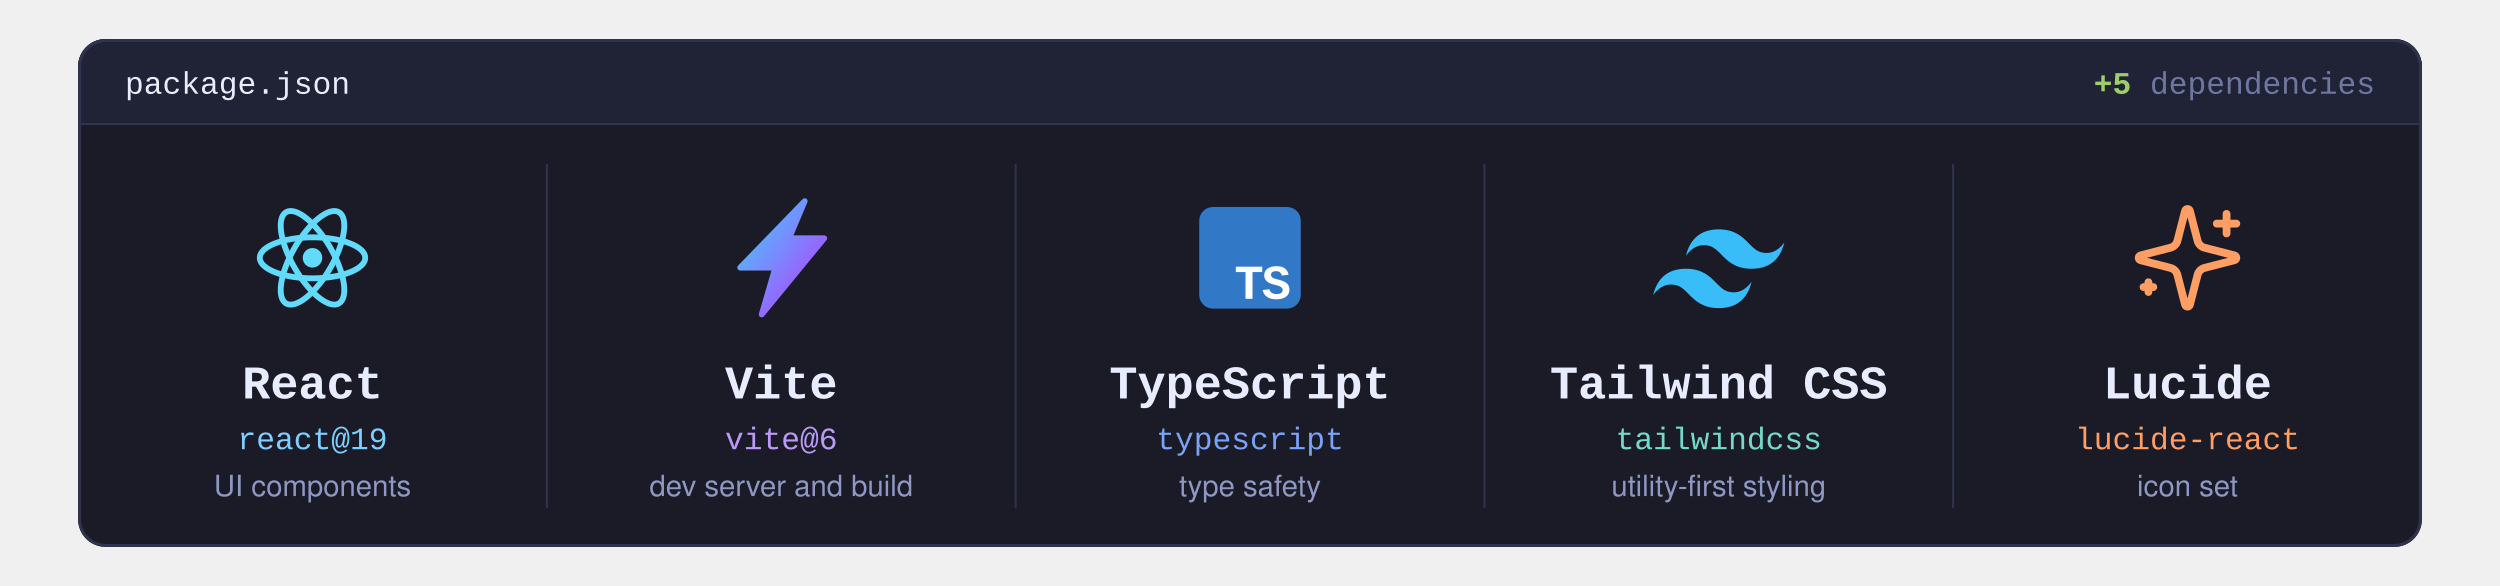
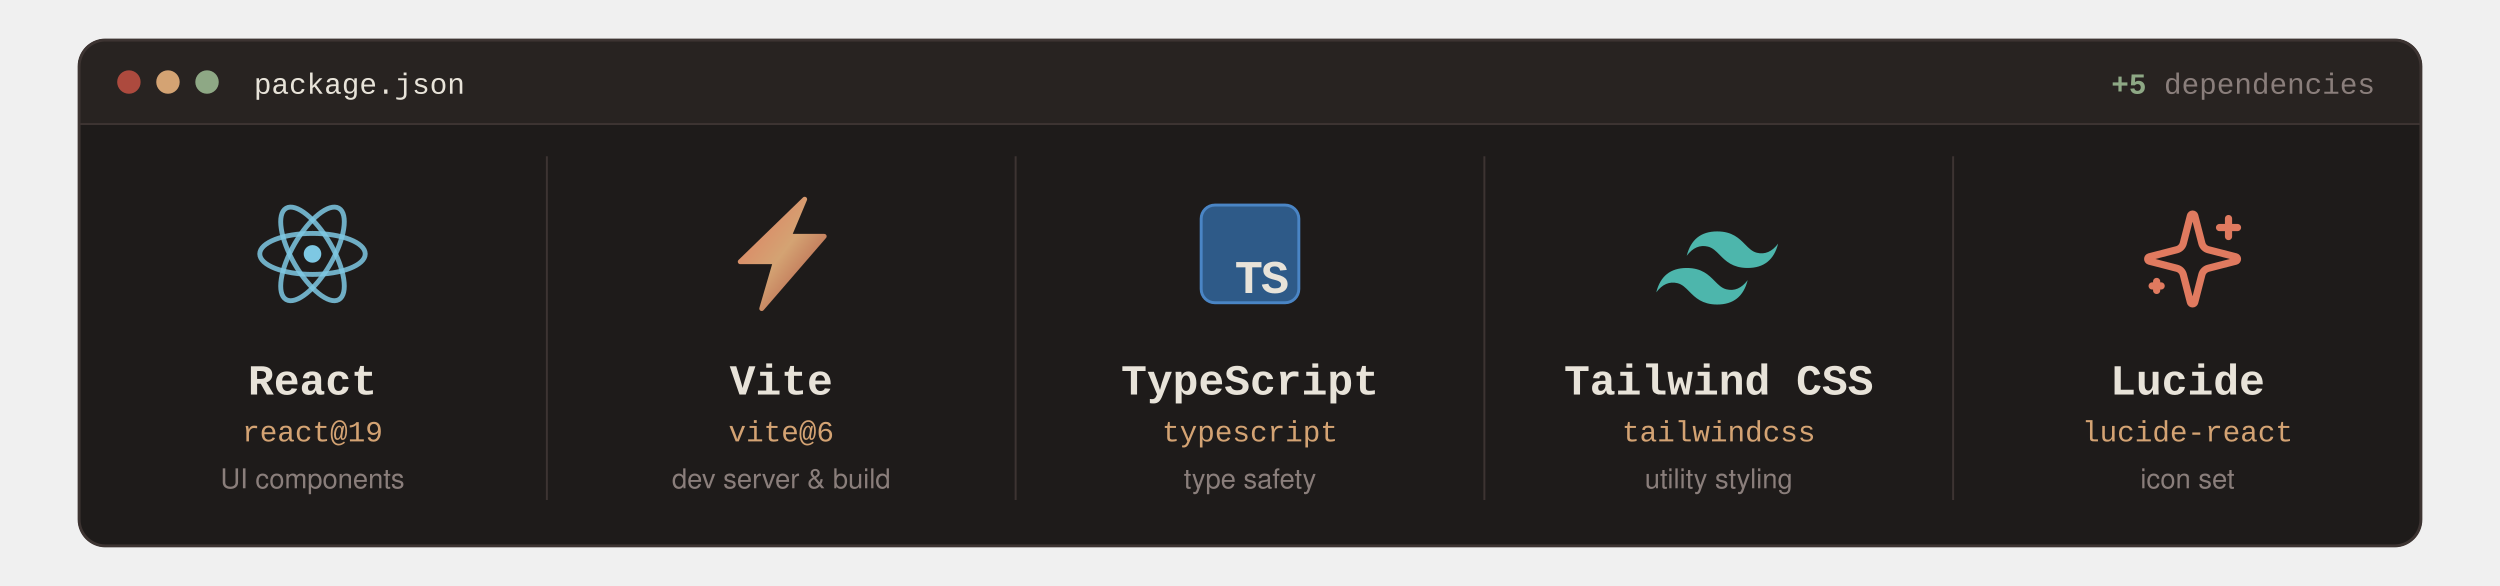
<svg xmlns="http://www.w3.org/2000/svg" viewBox="0 0 1280 300" width="1280" height="300" role="img" aria-labelledby="t d">
-   <style>.m{font-family:ui-monospace,SFMono-Regular,'SF Mono',Menlo,Consolas,'Liberation Mono','DejaVu Sans Mono',monospace}</style>
+   <style>
+ .m{font-family:ui-monospace,SFMono-Regular,'SF Mono',Menlo,Consolas,'Liberation Mono','DejaVu Sans Mono',monospace}
+ .s{font-family:-apple-system,BlinkMacSystemFont,'Segoe UI',Helvetica,Arial,sans-serif}
+ @media (prefers-reduced-motion:reduce){*{animation:none!important}}
+ </style>
  <defs>
    <clipPath id="pc">
      <rect x="40" y="20" width="1200" height="260" rx="14" />
    </clipPath>
+     <linearGradient id="vg" x1="0" y1="0" x2="1" y2="1">
+       <stop offset="0%" stop-color="#E07A5F" />
+       <stop offset="50%" stop-color="#D4A373" />
+       <stop offset="100%" stop-color="#AD4A3E" />
+     </linearGradient>
  </defs>
-   <rect x="40" y="20" width="1200" height="260" rx="14" fill="#1a1b26" />
+   <rect x="40" y="20" width="1200" height="260" rx="14" fill="#1E1B1A" />
  <g clip-path="url(#pc)">
-     <rect x="40" y="20" width="1200" height="44" fill="#202336" />
-     <rect x="40" y="63" width="1200" height="1" fill="#2f334d" />
-     <text x="64" y="48" font-size="16" fill="#e8ecff" class="m">package.json</text>
-     <text x="1216" y="48" font-size="16" fill="#6e77a1" text-anchor="end" class="m">
-       <tspan fill="#9ece6a" font-weight="700">+5</tspan> dependencies</text>
-     <ellipse cx="160.0" cy="132" rx="27" ry="10.5" transform="rotate(0 160.0 132)" fill="none" stroke="#61dafb" stroke-width="3" />
-     <ellipse cx="160.0" cy="132" rx="27" ry="10.5" transform="rotate(60 160.0 132)" fill="none" stroke="#61dafb" stroke-width="3" />
-     <ellipse cx="160.0" cy="132" rx="27" ry="10.5" transform="rotate(120 160.0 132)" fill="none" stroke="#61dafb" stroke-width="3" />
-     <circle cx="160.0" cy="132" r="5" fill="#61dafb" />
-     <text class="m" x="160.0" y="204" font-size="24" font-weight="700" fill="#e8ecff" text-anchor="middle">React</text>
-     <text class="m" x="160.0" y="230" font-size="16" fill="#7dcfff" text-anchor="middle">react@19</text>
-     <text x="160.0" y="254" font-size="15" fill="#8f98c4" text-anchor="middle" font-family="-apple-system,BlinkMacSystemFont,'Segoe UI',Helvetica,Arial,sans-serif">UI components</text>
-     <rect x="279.5" y="84" width="1" height="176" fill="#2f334d" />
-     <defs>
-       <linearGradient id="vg" x1="0" y1="0" x2="1" y2="1">
-         <stop offset="0" stop-color="#41d1ff" />
-         <stop offset="1" stop-color="#bd34fe" />
-       </linearGradient>
-     </defs>
-     <path transform="translate(400.0 132)" fill="url(#vg)" d="M12 -29 L-21 5 L-3 5 L-10 29 L22 -10 L4 -10 Z" stroke-linejoin="round" stroke="url(#vg)" stroke-width="3" />
-     <text class="m" x="400.0" y="204" font-size="24" font-weight="700" fill="#e8ecff" text-anchor="middle">Vite</text>
-     <text class="m" x="400.0" y="230" font-size="16" fill="#bb9af7" text-anchor="middle">vite@6</text>
-     <text x="400.0" y="254" font-size="15" fill="#8f98c4" text-anchor="middle" font-family="-apple-system,BlinkMacSystemFont,'Segoe UI',Helvetica,Arial,sans-serif">dev server and build</text>
-     <rect x="519.5" y="84" width="1" height="176" fill="#2f334d" />
-     <rect x="614.0" y="106" width="52" height="52" rx="7" fill="#3178c6" />
-     <text class="m" x="661.0" y="153" font-size="25" font-weight="700" fill="#fff" text-anchor="end" letter-spacing="-1">TS</text>
-     <text class="m" x="640.0" y="204" font-size="24" font-weight="700" fill="#e8ecff" text-anchor="middle">TypeScript</text>
-     <text class="m" x="640.0" y="230" font-size="16" fill="#7aa2f7" text-anchor="middle">typescript</text>
-     <text x="640.0" y="254" font-size="15" fill="#8f98c4" text-anchor="middle" font-family="-apple-system,BlinkMacSystemFont,'Segoe UI',Helvetica,Arial,sans-serif">type safety</text>
-     <rect x="759.5" y="84" width="1" height="176" fill="#2f334d" />
-     <path transform="translate(846.4 104) scale(2.8)" fill="#38bdf8" d="M12.001,4.8c-3.2,0-5.2,1.6-6,4.8c1.2-1.6,2.6-2.2,4.2-1.8c0.913,0.228,1.565,0.89,2.288,1.624C13.666,10.618,15.027,12,18.001,12c3.2,0,5.2-1.6,6-4.8c-1.2,1.6-2.6,2.2-4.2,1.8c-0.913-0.228-1.565-0.89-2.288-1.624C16.337,6.182,14.976,4.8,12.001,4.8z M6.001,12c-3.2,0-5.2,1.6-6,4.8c1.2-1.6,2.6-2.2,4.2-1.8c0.913,0.228,1.565,0.89,2.288,1.624c1.177,1.194,2.538,2.576,5.512,2.576c3.2,0,5.2-1.6,6-4.8c-1.2,1.6-2.6,2.2-4.2,1.8c-0.913-0.228-1.565-0.89-2.288-1.624C10.337,13.382,8.976,12,6.001,12z" />
-     <text class="m" x="880.0" y="204" font-size="24" font-weight="700" fill="#e8ecff" text-anchor="middle">Tailwind CSS</text>
-     <text class="m" x="880.0" y="230" font-size="16" fill="#73daca" text-anchor="middle">tailwindcss</text>
-     <text x="880.0" y="254" font-size="15" fill="#8f98c4" text-anchor="middle" font-family="-apple-system,BlinkMacSystemFont,'Segoe UI',Helvetica,Arial,sans-serif">utility-first styling</text>
-     <rect x="999.5" y="84" width="1" height="176" fill="#2f334d" />
-     <g transform="translate(1090.0 102) scale(2.5)" fill="none" stroke="#ff9e64" stroke-width="1.6" stroke-linecap="round" stroke-linejoin="round">
-       <path d="M9.937 15.5A2 2 0 0 0 8.5 14.063l-6.135-1.582a.5.5 0 0 1 0-.962L8.5 9.936A2 2 0 0 0 9.937 8.5l1.582-6.135a.5.5 0 0 1 .963 0L14.063 8.5A2 2 0 0 0 15.5 9.937l6.135 1.581a.5.5 0 0 1 0 .964L15.5 14.063a2 2 0 0 0-1.437 1.437l-1.582 6.135a.5.5 0 0 1-.963 0z" />
-       <path d="M20 3v4" />
-       <path d="M22 5h-4" />
-       <path d="M4 17v2" />
-       <path d="M5 18H3" />
+     <rect x="40" y="20" width="1200" height="44" fill="#282321" />
+     <rect x="40" y="63" width="1200" height="1" fill="#3D3432" />
+     <circle cx="66" cy="42" r="6" fill="#AD4A3E" />
+     <circle cx="86" cy="42" r="6" fill="#D4A373" />
+     <circle cx="106" cy="42" r="6" fill="#8EA885" />
+     <text x="130" y="48" font-size="15" fill="#E8E3D9" class="m">package.json</text>
+     <text x="1216" y="48" font-size="15" fill="#8A7E7B" text-anchor="end" class="m">
+       <tspan fill="#8EA885" font-weight="700">+5</tspan> dependencies</text>
+     <g transform="translate(160, 130)">
+       <g>
+         <animateTransform attributeName="transform" type="rotate" from="0" to="360" dur="20s" repeatCount="indefinite" />
+         <ellipse cx="0" cy="0" rx="27" ry="10.5" fill="none" stroke="#7EC8E3" stroke-width="2.5" opacity="0.85" />
+         <ellipse cx="0" cy="0" rx="27" ry="10.5" transform="rotate(60)" fill="none" stroke="#7EC8E3" stroke-width="2.5" opacity="0.85" />
+         <ellipse cx="0" cy="0" rx="27" ry="10.5" transform="rotate(120)" fill="none" stroke="#7EC8E3" stroke-width="2.5" opacity="0.85" />
+         <circle cx="0" cy="0" r="4.5" fill="#7EC8E3" />
+       </g>
    </g>
-     <text class="m" x="1120.0" y="204" font-size="24" font-weight="700" fill="#e8ecff" text-anchor="middle">Lucide</text>
-     <text class="m" x="1120.0" y="230" font-size="16" fill="#ff9e64" text-anchor="middle">lucide-react</text>
-     <text x="1120.0" y="254" font-size="15" fill="#8f98c4" text-anchor="middle" font-family="-apple-system,BlinkMacSystemFont,'Segoe UI',Helvetica,Arial,sans-serif">icon set</text>
+     <text class="m" x="160" y="202" font-size="22" font-weight="700" fill="#E8E3D9" text-anchor="middle">React</text>
+     <text class="m" x="160" y="226" font-size="15" fill="#D4A373" text-anchor="middle">react@19</text>
+     <text class="s" x="160" y="250" font-size="14" fill="#8A7E7B" text-anchor="middle">UI components</text>
+     <line x1="280" y1="80" x2="280" y2="256" stroke="#3D3432" stroke-width="1" />
+     <g transform="translate(400, 130)">
+       <g>
+         <animateTransform attributeName="transform" type="translate" values="0,0; 0,-3; 0,0" keyTimes="0;0.5;1" dur="3s" repeatCount="indefinite" />
+         <path fill="url(#vg)" d="M12 -28 L-21 4 L-3 4 L-10 28 L22 -9 L4 -9 Z" stroke-linejoin="round" stroke="url(#vg)" stroke-width="2.5" />
+       </g>
+     </g>
+     <text class="m" x="400" y="202" font-size="22" font-weight="700" fill="#E8E3D9" text-anchor="middle">Vite</text>
+     <text class="m" x="400" y="226" font-size="15" fill="#D4A373" text-anchor="middle">vite@6</text>
+     <text class="s" x="400" y="250" font-size="14" fill="#8A7E7B" text-anchor="middle">dev server &amp; build</text>
+     <line x1="520" y1="80" x2="520" y2="256" stroke="#3D3432" stroke-width="1" />
+     <g transform="translate(640, 130)">
+       <g>
+         <animateTransform attributeName="transform" type="scale" values="1;1.04;1" keyTimes="0;0.5;1" dur="4s" repeatCount="indefinite" />
+         <rect x="-25" y="-25" width="50" height="50" rx="7" fill="#2E5A88" stroke="#4A85C5" stroke-width="1.5">
+           <animate attributeName="stroke" values="#4A85C5;#7AA2F7;#4A85C5" dur="4s" repeatCount="indefinite" />
+         </rect>
+         <text class="m" x="20" y="20" font-size="24" font-weight="700" fill="#E8E3D9" text-anchor="end" letter-spacing="-1">TS</text>
+       </g>
+     </g>
+     <text class="m" x="640" y="202" font-size="22" font-weight="700" fill="#E8E3D9" text-anchor="middle">TypeScript</text>
+     <text class="m" x="640" y="226" font-size="15" fill="#D4A373" text-anchor="middle">typescript</text>
+     <text class="s" x="640" y="250" font-size="14" fill="#8A7E7B" text-anchor="middle">type safety</text>
+     <line x1="760" y1="80" x2="760" y2="256" stroke="#3D3432" stroke-width="1" />
+     <g transform="translate(880, 130)">
+       <g>
+         <animateTransform attributeName="transform" type="translate" values="0,0; 2,-1; 0,0" dur="3.5s" repeatCount="indefinite" />
+         <path transform="translate(-32, -24) scale(2.6)" fill="#4DB6AC" d="M12.001,4.8c-3.2,0-5.2,1.6-6,4.8c1.2-1.6,2.6-2.2,4.2-1.8c0.913,0.228,1.565,0.89,2.288,1.624C13.666,10.618,15.027,12,18.001,12c3.2,0,5.2-1.6,6-4.8c-1.2,1.6-2.6,2.2-4.2,1.8c-0.913-0.228-1.565-0.89-2.288-1.624C16.337,6.182,14.976,4.8,12.001,4.8z M6.001,12c-3.2,0-5.2,1.6-6,4.8c1.2-1.6,2.6-2.2,4.2-1.8c0.913,0.228,1.565,0.89,2.288,1.624c1.177,1.194,2.538,2.576,5.512,2.576c3.2,0,5.2-1.6,6-4.8c-1.2,1.6-2.6,2.2-4.2,1.8c-0.913-0.228-1.565-0.89-2.288-1.624C10.337,13.382,8.976,12,6.001,12z" />
+       </g>
+     </g>
+     <text class="m" x="880" y="202" font-size="22" font-weight="700" fill="#E8E3D9" text-anchor="middle">Tailwind CSS</text>
+     <text class="m" x="880" y="226" font-size="15" fill="#D4A373" text-anchor="middle">tailwindcss</text>
+     <text class="s" x="880" y="250" font-size="14" fill="#8A7E7B" text-anchor="middle">utility styling</text>
+     <line x1="1000" y1="80" x2="1000" y2="256" stroke="#3D3432" stroke-width="1" />
+     <g transform="translate(1120, 130)">
+       <g transform="translate(-25, -25) scale(2.3)" fill="none" stroke="#E07A5F" stroke-width="1.6" stroke-linecap="round" stroke-linejoin="round">
+         <path d="M9.937 15.5A2 2 0 0 0 8.5 14.063l-6.135-1.582a.5.5 0 0 1 0-.962L8.5 9.936A2 2 0 0 0 9.937 8.5l1.582-6.135a.5.5 0 0 1 .963 0L14.063 8.5A2 2 0 0 0 15.5 9.937l6.135 1.581a.5.5 0 0 1 0 .964L15.5 14.063a2 2 0 0 0-1.437 1.437l-1.582 6.135a.5.5 0 0 1-.963 0z" />
+         <g>
+           <animate attributeName="opacity" values="0.3;1;0.3" dur="2s" repeatCount="indefinite" />
+           <path d="M20 3v4" />
+           <path d="M22 5h-4" />
+           <path d="M4 17v2" />
+           <path d="M5 18H3" />
+         </g>
+       </g>
+     </g>
+     <text class="m" x="1120" y="202" font-size="22" font-weight="700" fill="#E8E3D9" text-anchor="middle">Lucide</text>
+     <text class="m" x="1120" y="226" font-size="15" fill="#D4A373" text-anchor="middle">lucide-react</text>
+     <text class="s" x="1120" y="250" font-size="14" fill="#8A7E7B" text-anchor="middle">icon set</text>
  </g>
-   <rect x="40.75" y="20.75" width="1198.5" height="258.5" rx="13.5" fill="none" stroke="#2f334d" stroke-width="1.5" />
+   <rect x="40.5" y="20.5" width="1199" height="259" rx="13.5" fill="none" stroke="#3D3432" stroke-width="1.5" />
</svg>
